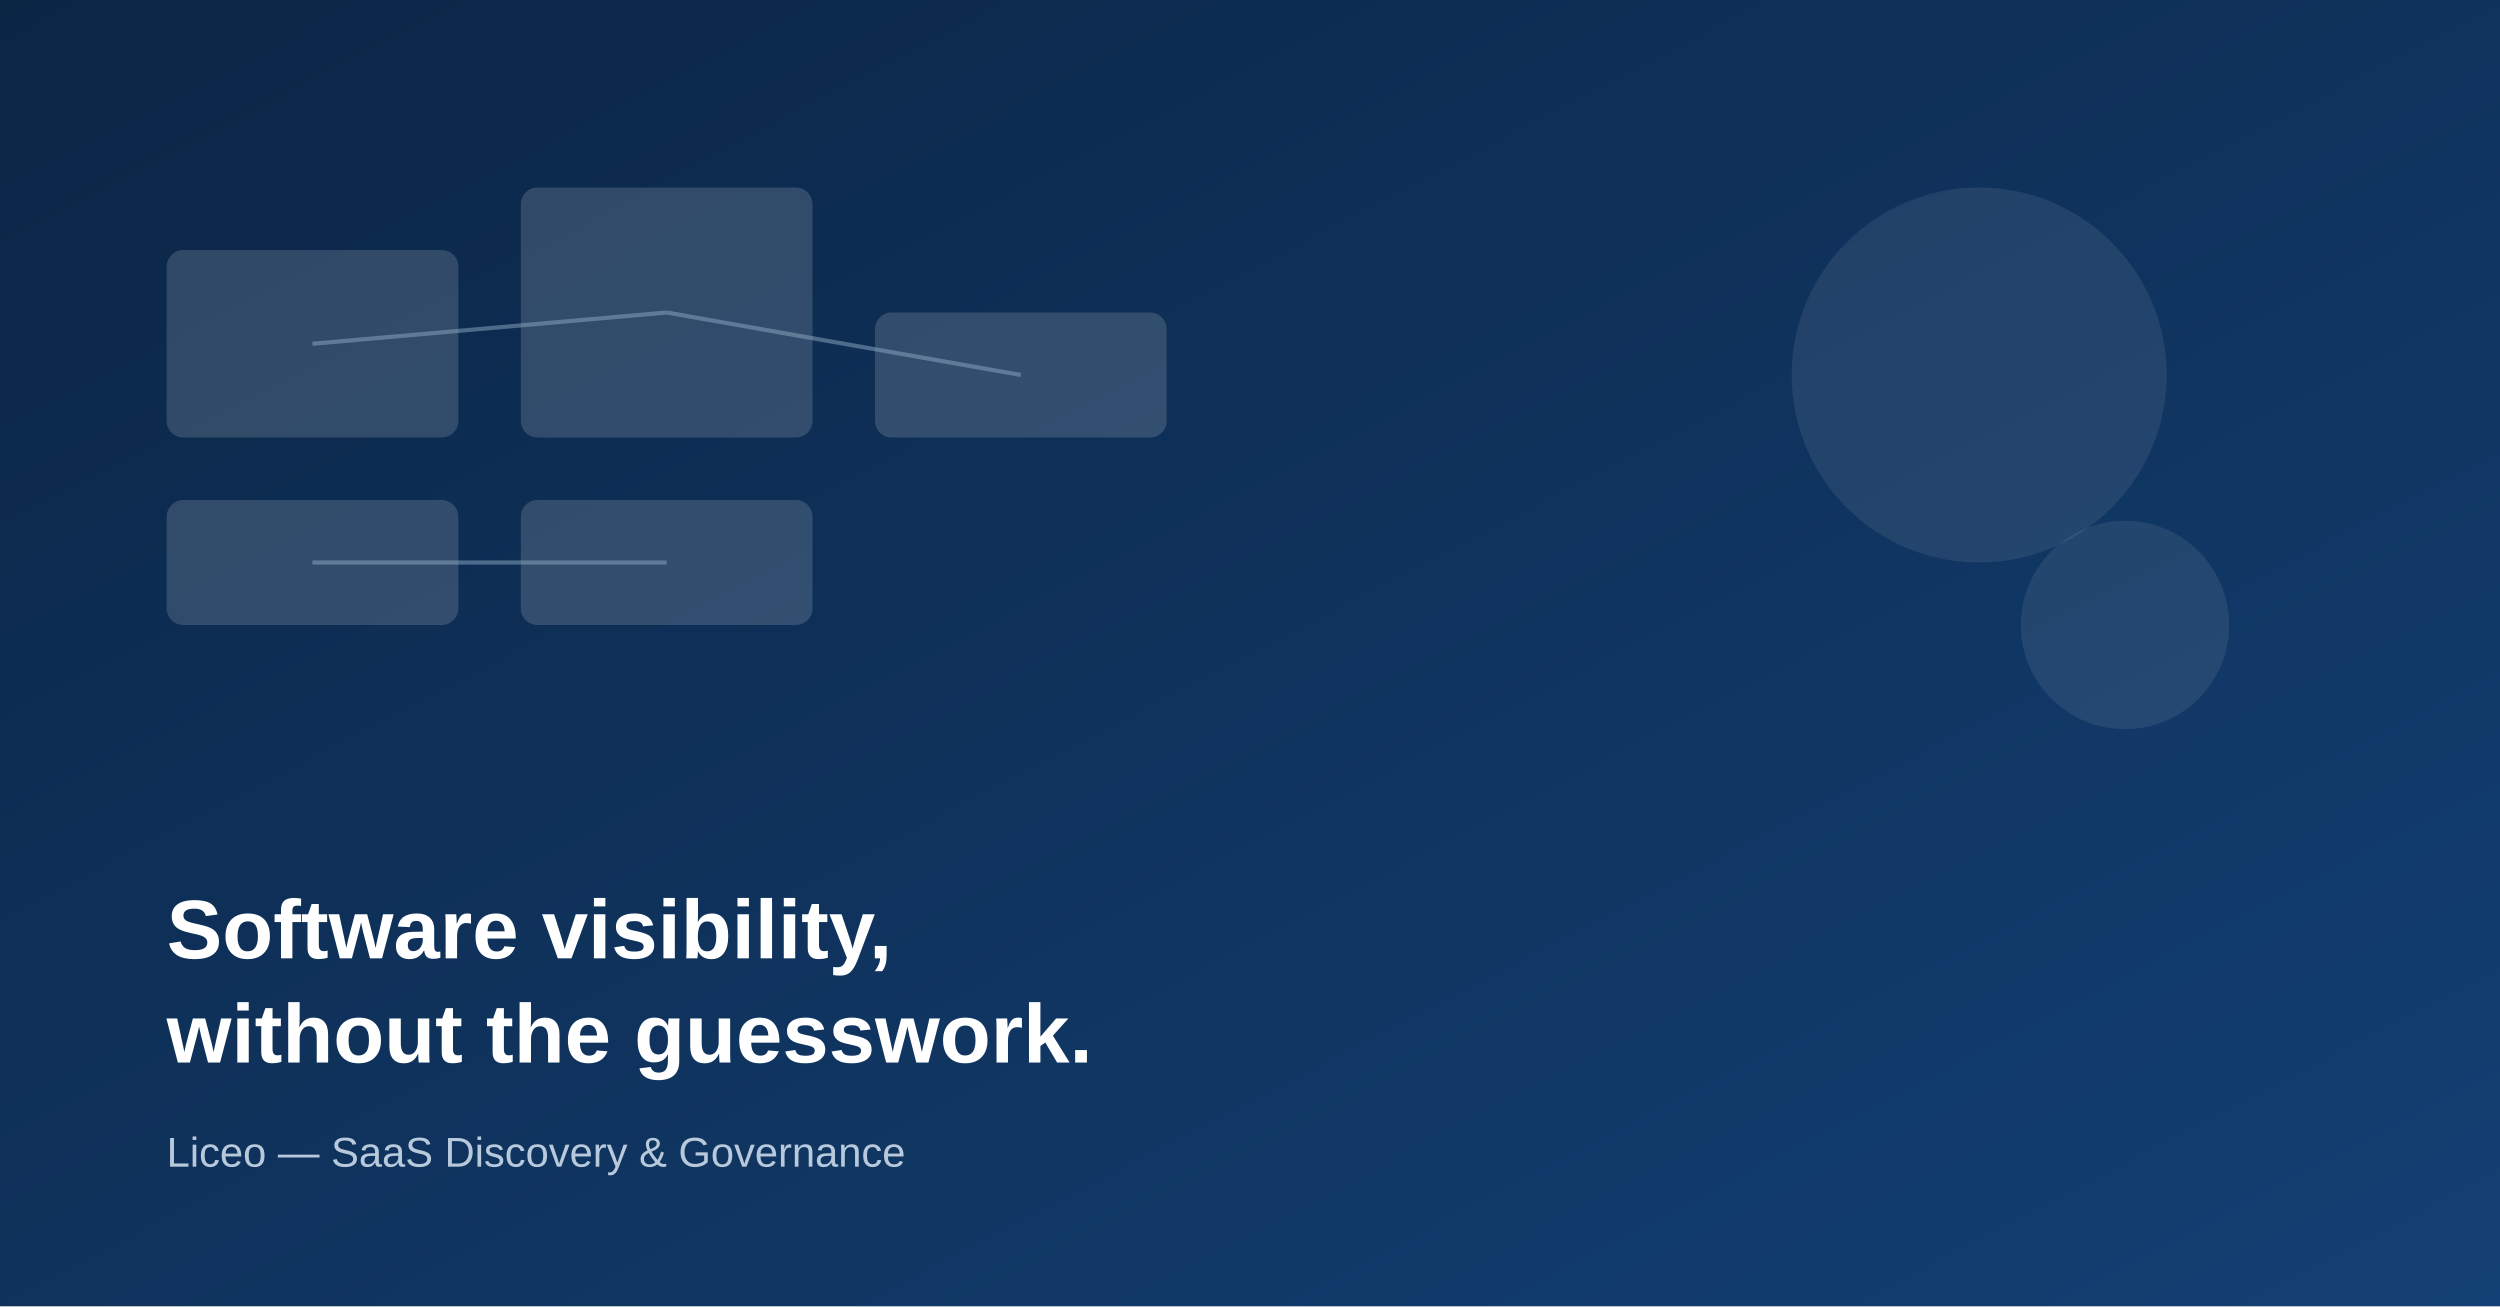
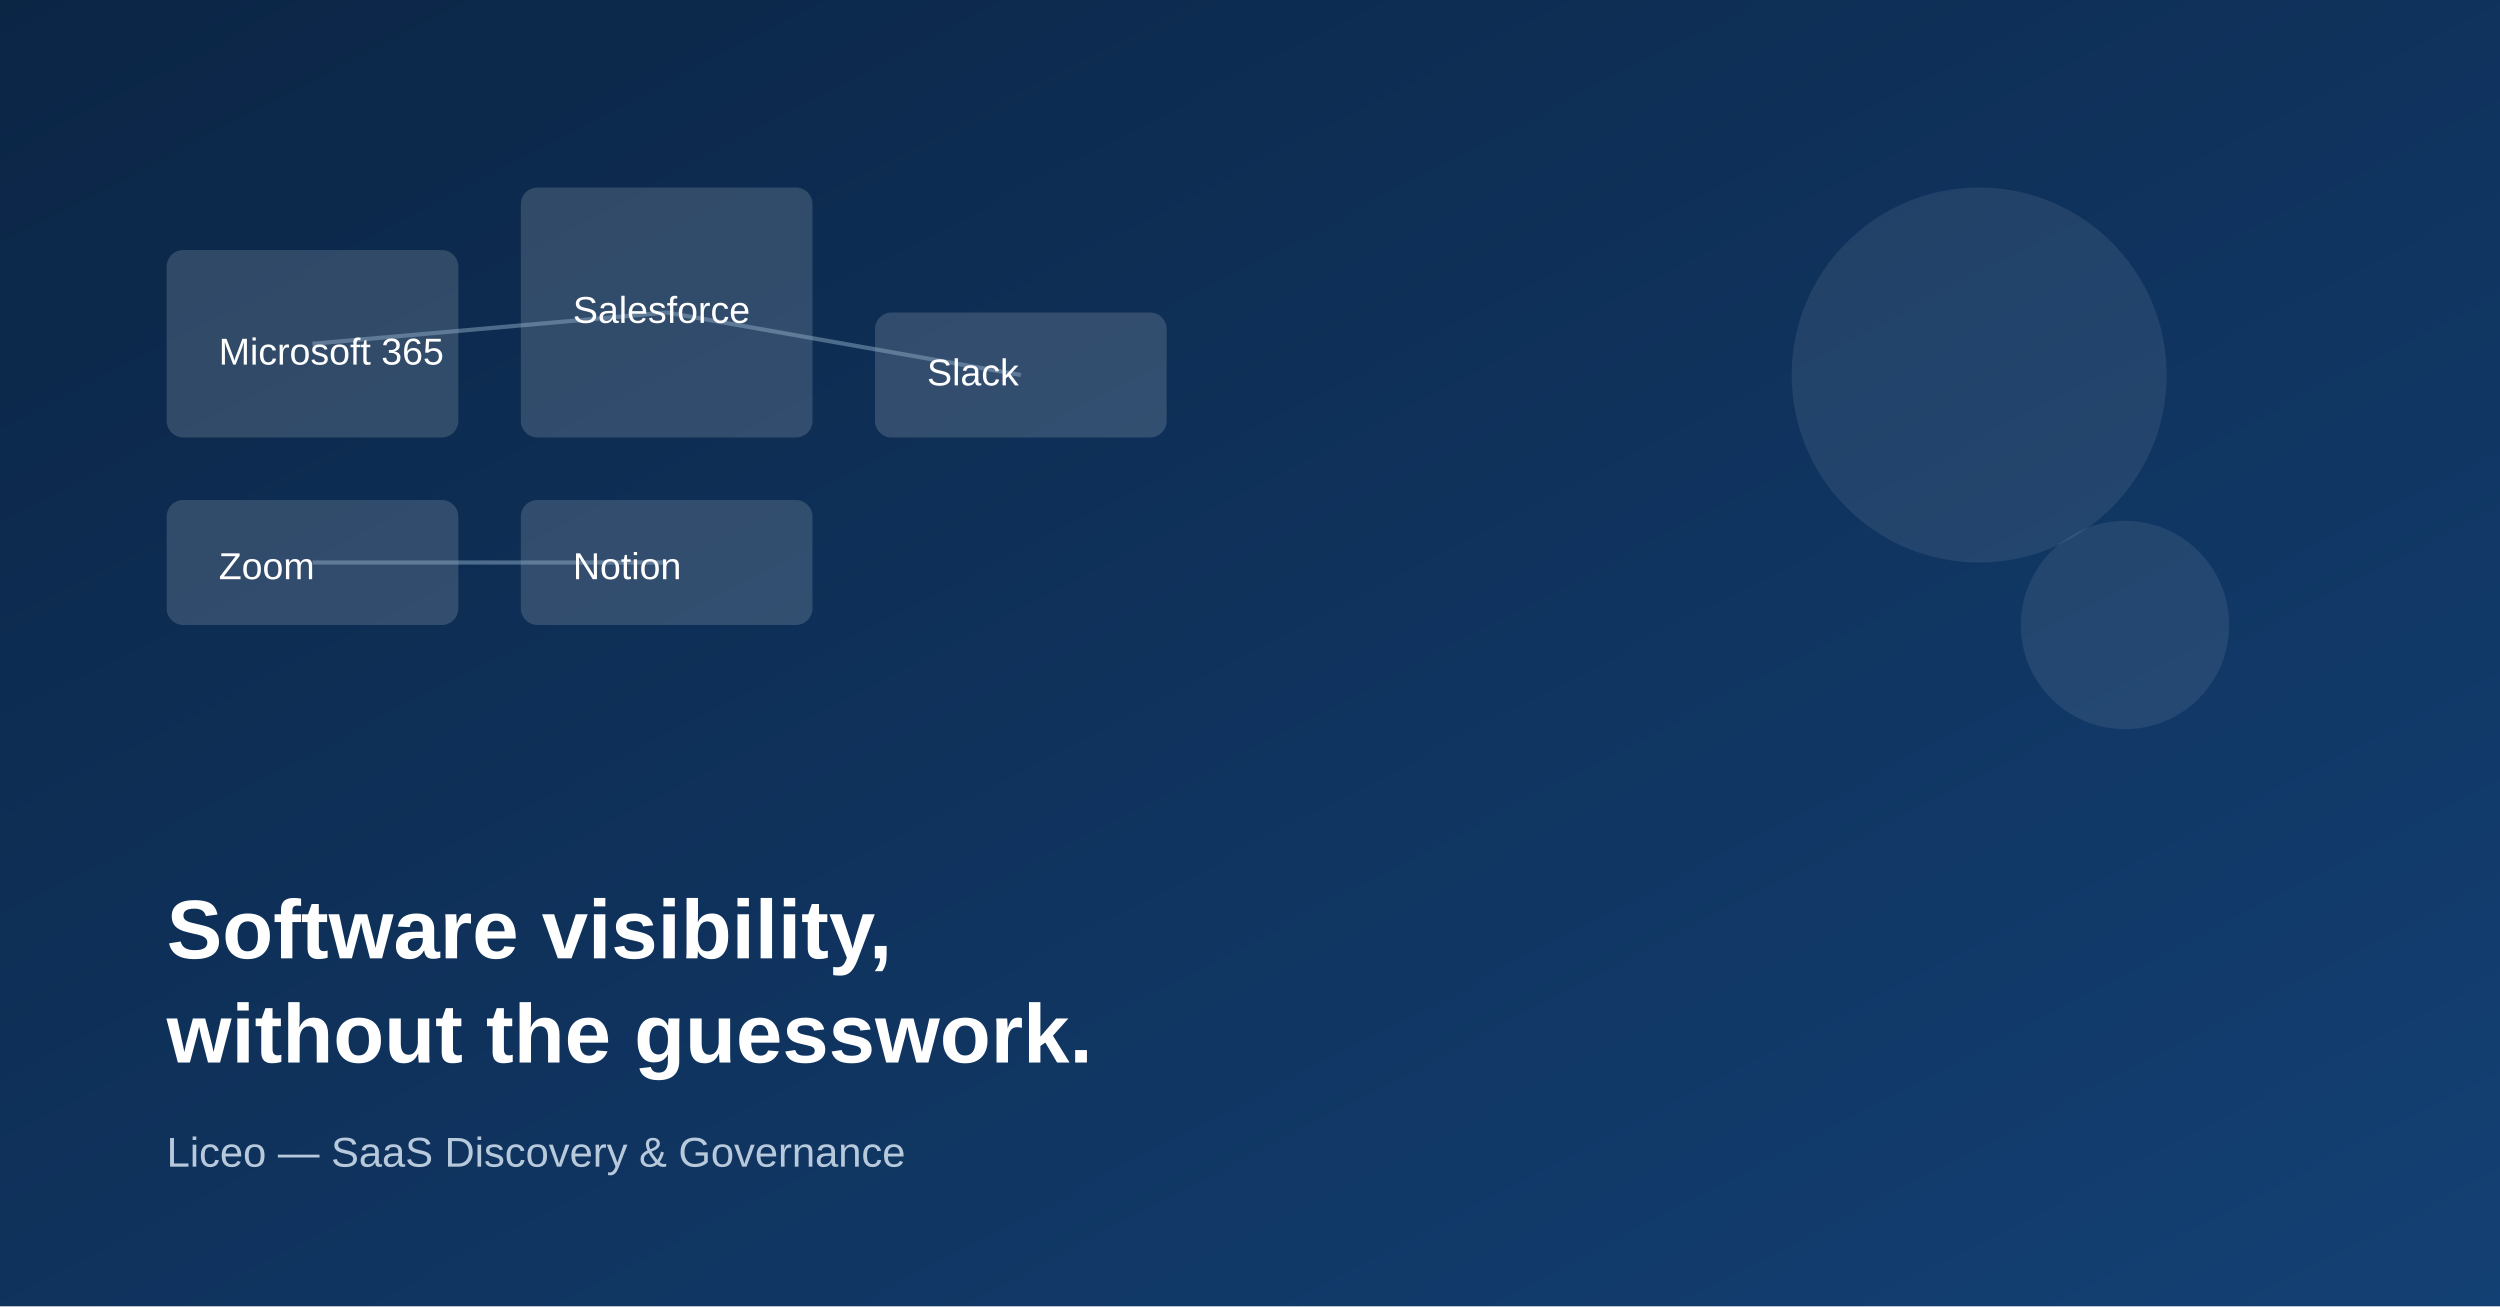
<svg xmlns="http://www.w3.org/2000/svg" width="1200" height="627" viewBox="0 0 1200 627">
  <defs>
    <linearGradient id="bg1" x1="0" y1="0" x2="1" y2="1">
      <stop offset="0%" stop-color="#0b2545" />
      <stop offset="100%" stop-color="#134074" />
    </linearGradient>
  </defs>
  <rect width="1200" height="627" fill="url(#bg1)" />
  <g opacity="0.15" fill="#ffffff">
    <rect x="80" y="120" width="140" height="90" rx="8" />
    <rect x="250" y="90" width="140" height="120" rx="8" />
    <rect x="420" y="150" width="140" height="60" rx="8" />
    <rect x="80" y="240" width="140" height="60" rx="8" />
    <rect x="250" y="240" width="140" height="60" rx="8" />
  </g>
  <g stroke="#8da9c4" stroke-width="2" opacity="0.5">
    <line x1="150" y1="165" x2="320" y2="150" />
    <line x1="320" y1="150" x2="490" y2="180" />
    <line x1="150" y1="270" x2="320" y2="270" />
  </g>
  <circle cx="950" cy="180" r="90" fill="#ffffff" opacity="0.08" />
  <circle cx="1020" cy="300" r="50" fill="#ffffff" opacity="0.08" />
+   <g font-family="Arial, sans-serif" font-size="18" fill="#ffffff">
+     <text x="105" y="175">Microsoft 365</text>
+     <text x="275" y="155">Salesforce</text>
+     <text x="445" y="185">Slack</text>
+     <text x="105" y="278">Zoom</text>
+     <text x="275" y="278">Notion</text>
+   </g>
  <text x="80" y="460" font-family="Arial, sans-serif" font-size="40" fill="#ffffff" font-weight="700">Software visibility,</text>
  <text x="80" y="510" font-family="Arial, sans-serif" font-size="40" fill="#ffffff" font-weight="700">without the guesswork.</text>
  <text x="80" y="560" font-family="Arial, sans-serif" font-size="20" fill="#b8c9dc">Liceo — SaaS Discovery &amp; Governance</text>
</svg>
